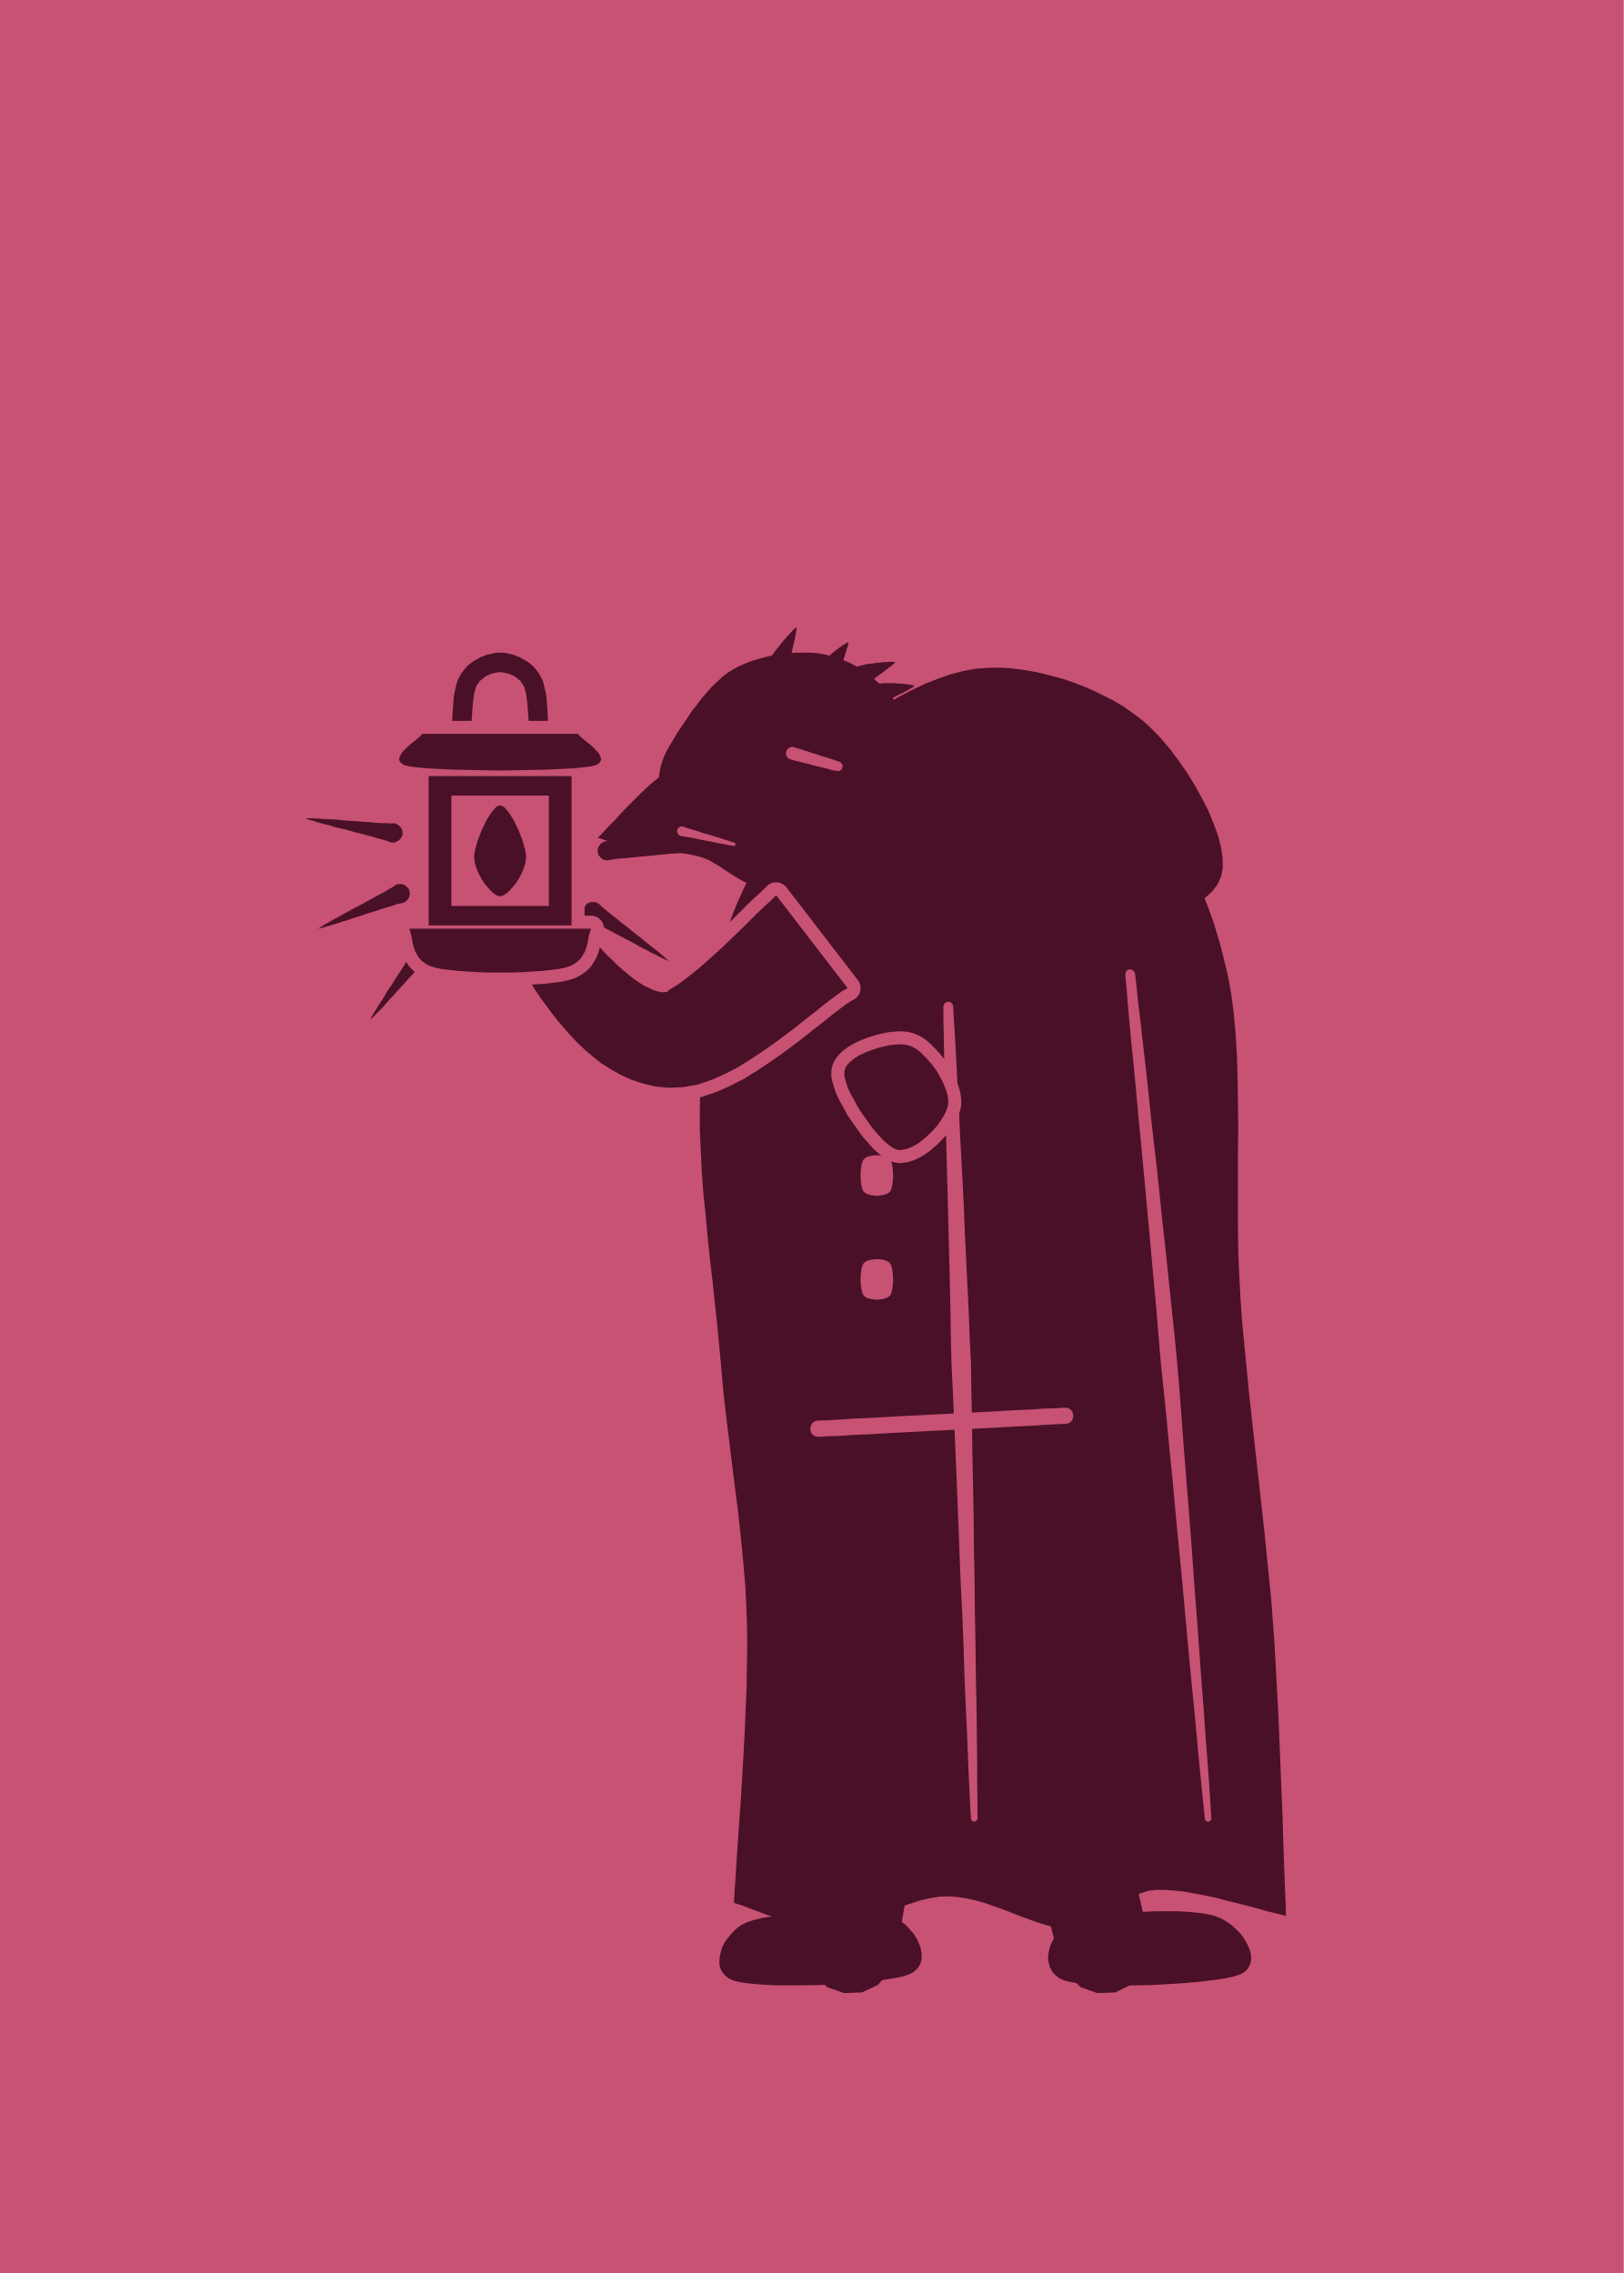
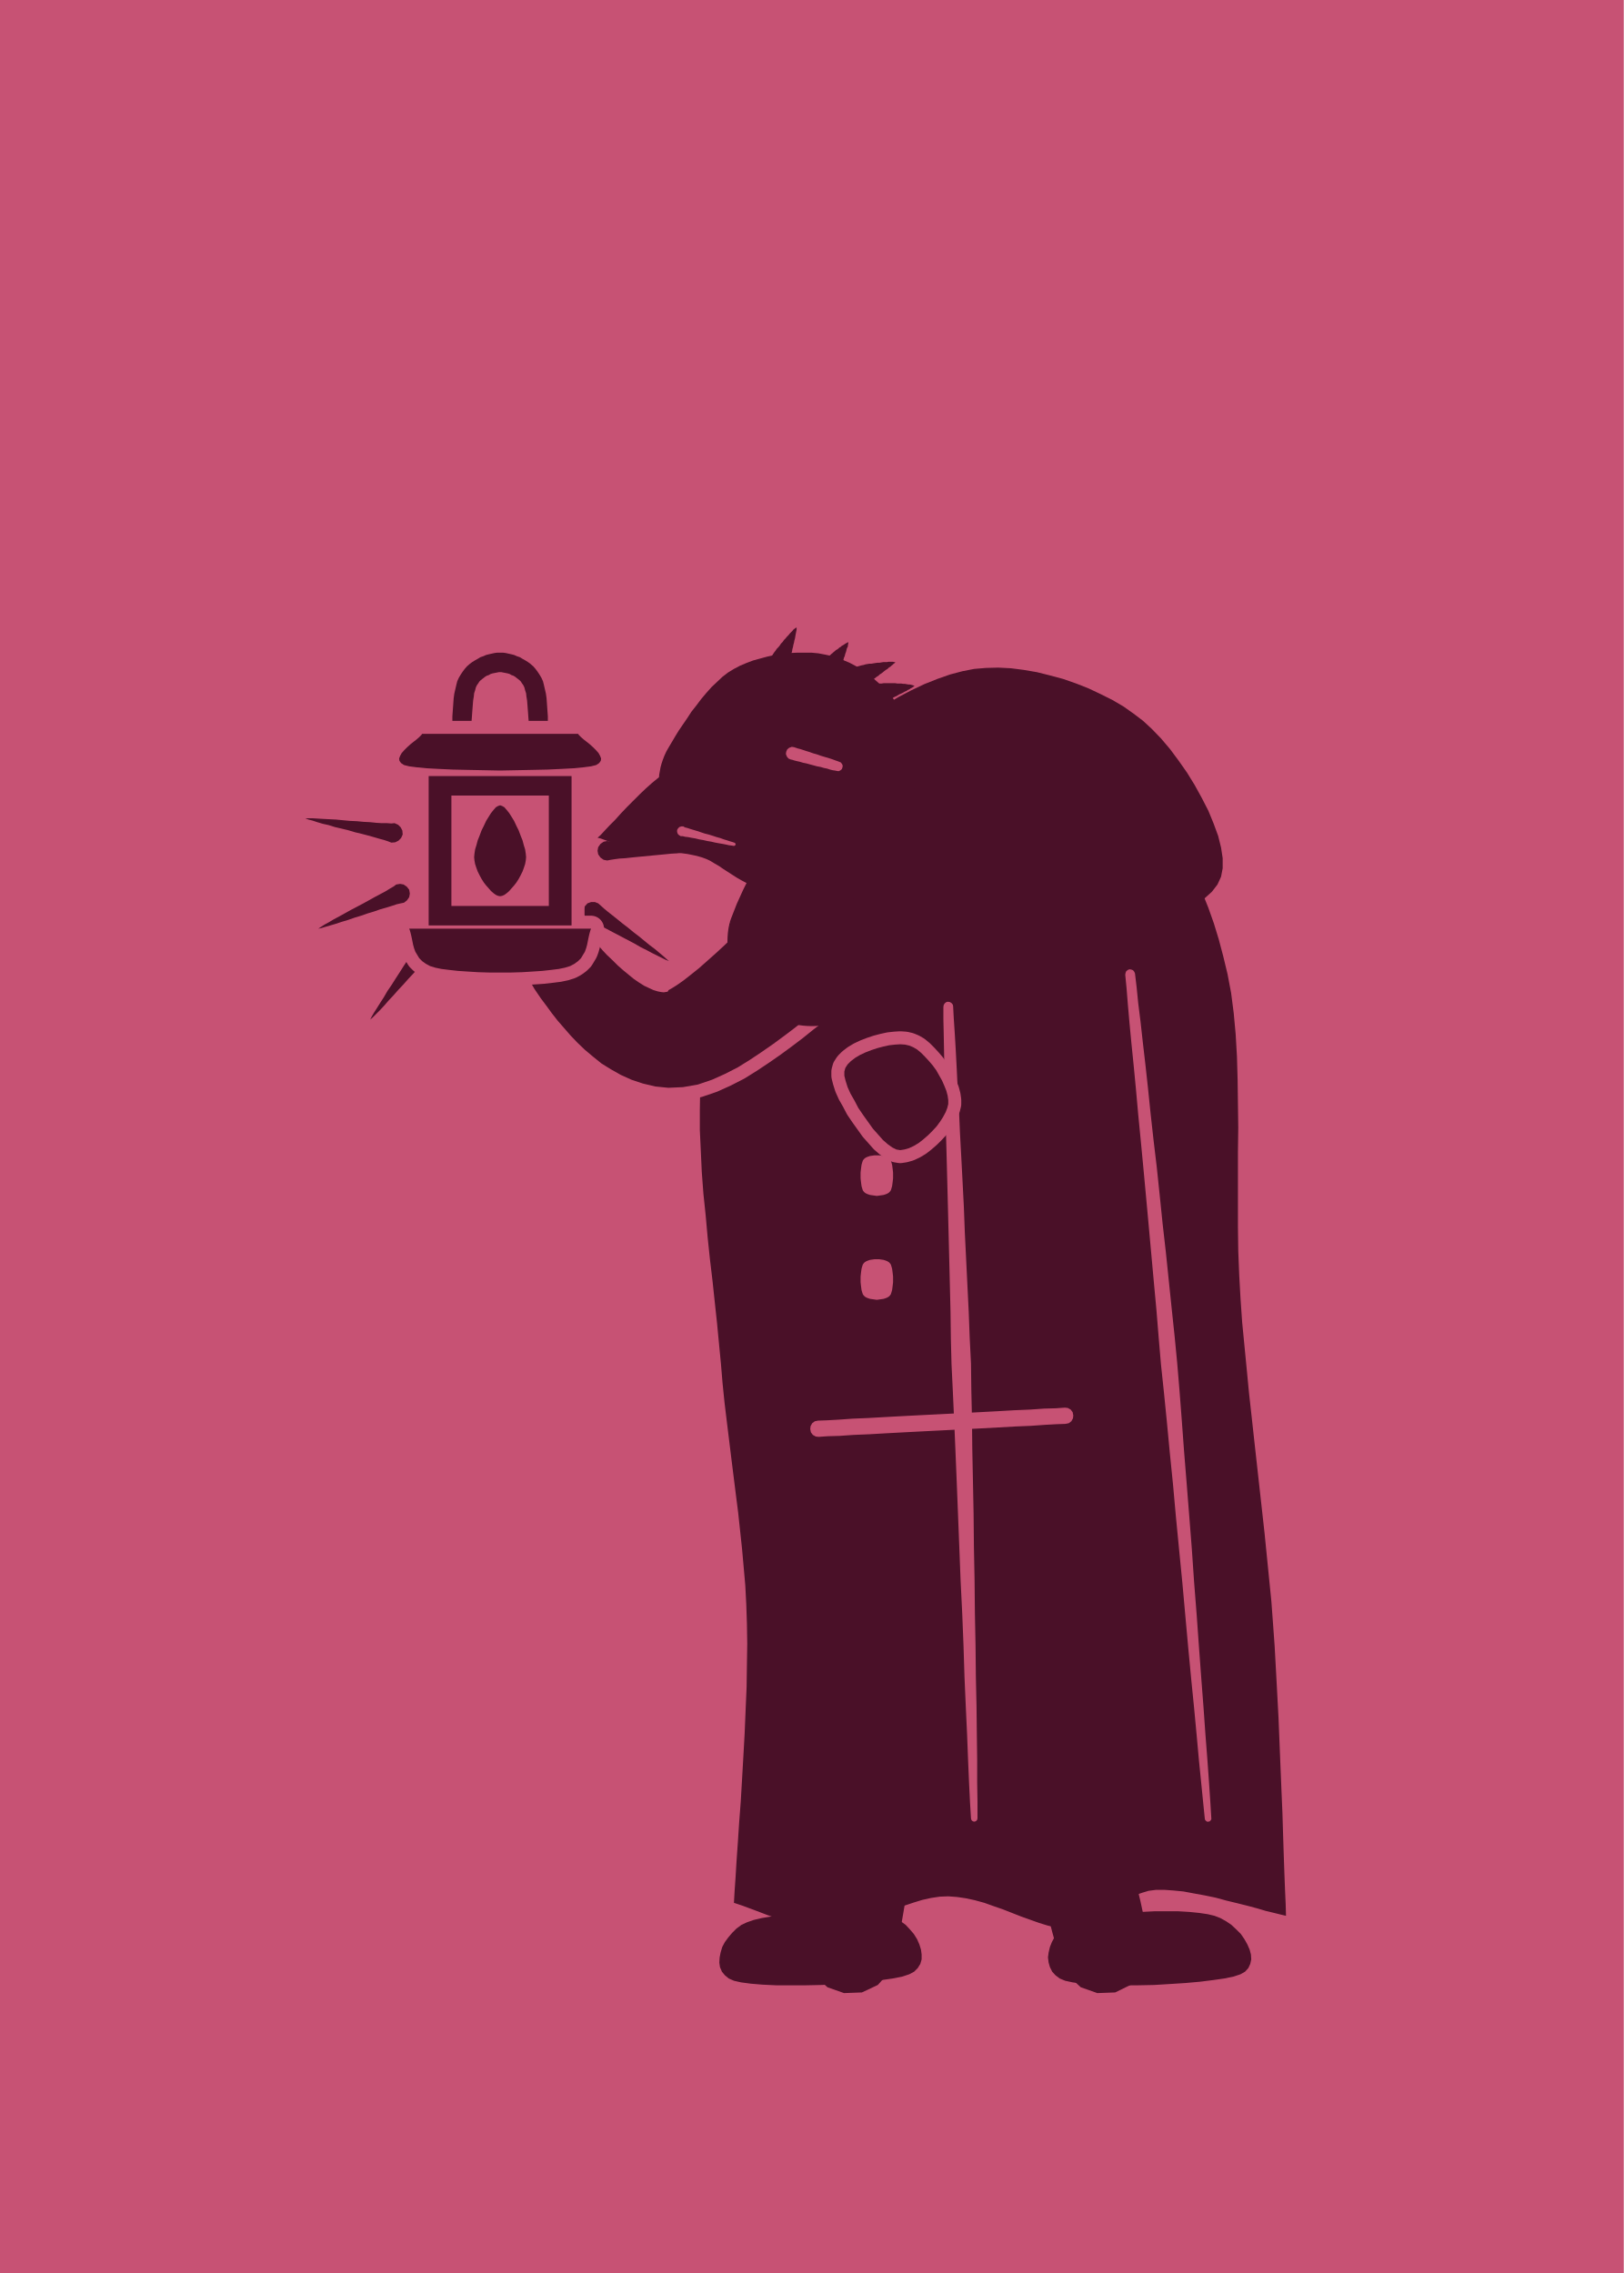
<svg xmlns="http://www.w3.org/2000/svg" viewBox="0 0 500 700">
  <rect width="500" height="700" fill="#c75274" />
  <g transform="translate(30 0)">
    <path d="M223.2 557.8L223 559.3L222.8 561.2L222.5 563.4L222.2 565.9L221.8 568.7L221.5 571.7L221.1 574.7L220.7 577.8L220.3 581L219.9 584L219.5 587L219.1 589.8L218.8 592.3L218.5 594.5L218.3 596.4L218.2 597.9L218.4 603.4L220.7 608.3L224.8 612L229.9 613.8L235.4 613.6L240.3 611.3L244 607.2L245.8 602.1L246.1 600.6L246.5 598.7L246.9 596.5L247.3 594L247.8 591.2L248.3 588.3L248.8 585.3L249.3 582.2L249.9 579L250.4 576L250.9 573.1L251.4 570.3L251.8 567.8L252.2 565.6L252.6 563.7L252.8 562.2L252.6 556.4L250.1 551.1L245.7 547.1L240.2 545.2L234.4 545.4L229.1 547.9L225.1 552.3Z" fill="#4a1028" />
    <path d="M285.4 563.6L285.9 565.1L286.4 567L287 569.2L287.7 571.7L288.5 574.5L289.3 577.4L290.1 580.4L290.9 583.5L291.8 586.6L292.6 589.7L293.4 592.6L294.1 595.3L294.8 597.8L295.5 600.1L296 601.9L296.4 603.4L298.8 608.3L302.8 612L307.9 613.8L313.4 613.6L318.3 611.2L322 607.2L323.8 602.1L323.6 596.6L323.3 595.1L322.9 593.2L322.4 591L321.8 588.4L321.2 585.6L320.5 582.7L319.8 579.6L319.1 576.5L318.3 573.4L317.6 570.3L317 567.3L316.3 564.5L315.8 562L315.3 559.8L314.9 557.9L314.6 556.4L312.1 551.1L307.7 547.1L302.2 545.2L296.4 545.4L291.1 547.9L287.1 552.3L285.2 557.8Z" fill="#4a1028" />
    <path d="M200 592L202 591.3L204.5 590.7L207.5 590.2L210.8 589.7L214.3 589.3L218.1 589L221.9 588.8L225.7 588.6L229.5 588.6L233 588.6L236.4 588.8L239.4 589.1L241.9 589.5L244 590L245.7 590.7L247.4 591.7L248.9 592.8L250.2 594.2L251.4 595.6L252.4 597.2L253.1 598.8L253.6 600.4L253.8 601.9L253.8 603.4L253.4 604.8L252.6 606.1L251.5 607.2L250 608L247.9 608.7L244.9 609.3L241.4 609.8L237.3 610.3L232.8 610.7L228 611L223.1 611.3L218.2 611.4L213.5 611.4L209 611.4L204.8 611.2L201.2 610.9L198.2 610.5L196 610L194.4 609.3L193.2 608.3L192.3 607.2L191.7 605.8L191.5 604.4L191.6 602.8L191.9 601.3L192.4 599.6L193.2 598.1L194.3 596.6L195.5 595.2L196.8 593.9L198.3 592.8Z" fill="#4a1028" />
    <path d="M300 592L301.9 591.3L304.4 590.7L307.3 590.2L310.6 589.7L314.1 589.3L317.8 589L321.6 588.8L325.5 588.6L329.2 588.6L332.8 588.6L336.2 588.8L339.2 589.1L341.9 589.5L344 590L345.8 590.7L347.6 591.7L349.2 592.8L350.7 594.2L352.1 595.6L353.2 597.2L354.1 598.8L354.8 600.4L355.2 601.9L355.3 603.4L355 604.8L354.4 606.1L353.4 607.2L352 608L349.9 608.7L347 609.3L343.5 609.8L339.5 610.3L335 610.7L330.3 611L325.4 611.3L320.5 611.4L315.7 611.4L311.2 611.4L307 611.2L303.3 610.9L300.3 610.5L298 610L296.3 609.3L295 608.3L294 607.2L293.3 605.8L292.9 604.4L292.7 602.8L292.9 601.3L293.3 599.6L293.9 598.1L294.7 596.6L295.8 595.2L297 593.9L298.4 592.8Z" fill="#4a1028" />
    <path d="M366 590L364.3 589.6L362.3 589.1L359.8 588.5L357.1 587.7L354.1 586.9L350.9 586.1L347.6 585.3L344.3 584.4L340.9 583.7L337.6 583.1L334.4 582.5L331.3 582.2L328.5 582L326 582L323.7 582.3L321.7 582.9L319.7 583.6L317.9 584.6L316.2 585.7L314.5 586.9L312.9 588.1L311.2 589.3L309.6 590.5L307.9 591.6L306.1 592.5L304.2 593.3L302.2 593.8L300 594L297.7 593.9L295.2 593.6L292.6 593L290 592.2L287.2 591.2L284.4 590.2L281.6 589.1L278.8 588L275.9 587L273.1 586L270.2 585.2L267.4 584.6L264.7 584.2L262 584L259.4 584.1L256.7 584.5L254 585.1L251.4 585.9L248.7 586.8L246.1 587.8L243.5 588.9L240.9 589.9L238.3 590.9L235.8 591.9L233.3 592.7L230.8 593.3L228.4 593.8L226 594L223.6 594L221.1 593.7L218.6 593.3L216.1 592.8L213.6 592.1L211.1 591.4L208.8 590.6L206.4 589.8L204.3 589L202.2 588.2L200.3 587.5L198.7 586.9L197.2 586.4L196 586L196.2 582.5L196.5 578.2L196.8 573.2L197.2 567.5L197.6 561.4L198.1 554.8L198.5 548L198.9 541L199.3 533.8L199.6 526.6L199.9 519.6L200 512.7L200.1 506.2L200 500L199.8 494.1L199.5 488.3L199 482.6L198.5 477L197.9 471.4L197.3 465.8L196.6 460.3L195.9 454.7L195.2 449.1L194.5 443.4L193.8 437.7L193.1 431.9L192.5 426L192 420L191.4 413.8L190.8 407.5L190.1 401L189.4 394.4L188.6 387.7L187.9 381L187.3 374.3L186.6 367.6L186.1 360.9L185.8 354.4L185.5 348L185.5 341.8L185.6 335.8L186 330L186.5 324.4L187.2 318.8L187.9 313.4L188.8 308L189.7 302.7L190.9 297.5L192.1 292.5L193.5 287.6L195.1 282.9L196.9 278.3L198.9 273.9L201 269.7L203.4 265.8L206 262L208.9 258.4L212.1 254.9L215.6 251.6L219.4 248.3L223.3 245.3L227.5 242.4L231.8 239.8L236.1 237.3L240.5 235.1L245 233.1L249.4 231.4L253.7 229.9L257.9 228.8L262 228L266.1 227.5L270.2 227.3L274.5 227.4L278.8 227.8L283.1 228.4L287.4 229.3L291.6 230.4L295.8 231.7L299.9 233.3L303.9 235.1L307.7 237L311.4 239.2L314.8 241.5L318 244L321 246.7L323.9 249.5L326.6 252.6L329.2 255.8L331.7 259.2L334 262.9L336.3 266.8L338.3 270.8L340.3 275.1L342.1 279.6L343.8 284.4L345.3 289.3L346.7 294.6L348 300L349.1 305.8L349.9 312L350.5 318.5L350.9 325.4L351.1 332.5L351.2 339.8L351.3 347.3L351.2 354.8L351.2 362.5L351.2 370.1L351.2 377.8L351.3 385.3L351.6 392.8L352 400L352.5 407.2L353.2 414.4L353.9 421.6L354.6 428.9L355.4 436.1L356.2 443.4L357 450.6L357.8 457.8L358.6 465L359.4 472.2L360.1 479.2L360.8 486.2L361.5 493.2L362 500L362.5 506.9L362.9 514.2L363.3 521.6L363.7 529.1L364 536.6L364.3 544L364.6 551.3L364.9 558.3L365.1 564.9L365.3 571.1L365.5 576.8L365.7 582L365.9 586.4L366 590Z" fill="#4a1028" />
    <path d="M224 236L225.4 233.2L227.3 230.4L229.6 227.6L232.4 224.8L235.6 222.1L239.1 219.5L242.8 217L246.6 214.7L250.6 212.6L254.6 210.7L258.6 209.1L262.6 207.7L266.4 206.7L270 206L273.6 205.7L277.4 205.6L281.3 205.8L285.2 206.3L289.3 207L293.3 208L297.4 209.1L301.4 210.5L305.2 212L309 213.8L312.6 215.6L316 217.6L319.1 219.8L322 222L324.7 224.5L327.5 227.4L330.3 230.7L332.9 234.2L335.5 237.9L337.9 241.8L340.1 245.8L342.1 249.7L343.7 253.6L345.1 257.4L346 261L346.5 264.3L346.5 267.4L346 270L344.9 272.4L343.2 274.6L341 276.6L338.4 278.5L335.3 280.3L331.9 281.9L328.3 283.4L324.4 284.7L320.3 285.9L316.2 287L312 287.9L307.9 288.8L303.9 289.4L300 290L296 290.5L291.8 290.9L287.3 291.2L282.6 291.4L277.8 291.5L273 291.5L268.1 291.3L263.4 290.9L258.8 290.3L254.3 289.5L250.2 288.5L246.4 287.3L243 285.8L240 284L237.4 281.8L234.9 279.2L232.5 276.2L230.4 272.8L228.5 269.2L226.8 265.4L225.4 261.5L224.2 257.5L223.3 253.5L222.8 249.6L222.5 245.9L222.6 242.3L223.1 239Z" fill="#4a1028" />
    <path d="M211.7 212.9L211.7 212.5L211.7 212L211.8 211.5L211.9 210.9L212 210.3L212.1 209.6L212.2 208.9L212.4 208.1L212.5 207.4L212.7 206.6L212.8 205.9L213 205.2L213.1 204.4L213.3 203.7L213.4 203.1L213.5 202.5L213.6 201.9L213.7 201.2L213.9 200.6L214 199.9L214.2 199.2L214.3 198.6L214.5 197.9L214.6 197.3L214.8 196.6L214.9 196L215 195.4L215.1 194.9L215.2 194.4L215.3 193.9L215.3 193.5L215.3 193.2L215.3 193.2L215 193.4L214.7 193.6L214.3 193.9L214 194.3L213.6 194.7L213.2 195.1L212.8 195.6L212.3 196.1L211.9 196.6L211.4 197.1L211 197.7L210.5 198.2L210.1 198.8L209.7 199.3L209.2 199.8L208.8 200.4L208.4 200.9L208 201.5L207.6 202.2L207.2 202.8L206.8 203.5L206.4 204.2L206 204.9L205.6 205.5L205.2 206.2L204.8 206.8L204.4 207.4L204.1 208L203.8 208.4L203.5 208.9L203.2 209.2L202.9 209.5L202.6 211.3L203 213.1L204.1 214.6L205.6 215.6L207.4 215.9L209.2 215.5L210.7 214.5Z" fill="#4a1028" />
    <path d="M227.6 210.3L227.6 210L227.7 209.7L227.8 209.3L227.9 209L228 208.6L228.1 208.1L228.3 207.7L228.4 207.3L228.6 206.8L228.7 206.3L228.9 205.9L229 205.4L229.2 205L229.3 204.5L229.5 204.1L229.6 203.7L229.7 203.3L229.8 202.9L229.9 202.5L230.1 202.1L230.2 201.7L230.3 201.3L230.5 200.8L230.6 200.4L230.7 200L230.8 199.6L231 199.3L231.1 198.9L231.1 198.6L231.2 198.3L231.2 198L231.2 197.8L231.2 197.8L231 197.8L230.8 198L230.5 198.1L230.2 198.3L229.9 198.5L229.6 198.7L229.2 198.9L228.9 199.2L228.5 199.4L228.2 199.7L227.8 200L227.4 200.2L227.1 200.5L226.7 200.8L226.4 201.1L226 201.4L225.7 201.7L225.3 202L225 202.3L224.7 202.7L224.3 203L223.9 203.4L223.6 203.8L223.2 204.1L222.9 204.5L222.6 204.8L222.3 205.1L222 205.4L221.7 205.7L221.4 205.9L221.2 206.1L221 206.2L220.4 207.6L220.5 209.1L221.1 210.5L222.3 211.6L223.7 212.1L225.2 212L226.6 211.4Z" fill="#4a1028" />
    <path d="M231.8 215L232.1 214.7L232.4 214.4L232.8 214.1L233.2 213.7L233.6 213.4L234.1 213L234.6 212.6L235.1 212.2L235.6 211.8L236.1 211.4L236.7 211L237.2 210.6L237.7 210.2L238.2 209.8L238.7 209.5L239.1 209.1L239.5 208.8L240 208.4L240.5 208.1L240.9 207.7L241.4 207.4L241.9 207L242.4 206.6L242.8 206.3L243.3 206L243.7 205.6L244.2 205.3L244.5 205L244.9 204.7L245.2 204.4L245.5 204.2L245.7 203.9L245.7 203.9L245.3 203.9L245 203.8L244.6 203.8L244.1 203.8L243.6 203.8L243.1 203.9L242.5 203.9L242 203.9L241.4 204L240.8 204.1L240.2 204.1L239.5 204.2L238.9 204.3L238.3 204.4L237.7 204.4L237.1 204.5L236.5 204.6L235.9 204.8L235.3 204.9L234.6 205.1L233.9 205.3L233.3 205.5L232.6 205.6L231.9 205.8L231.3 206L230.7 206.2L230.1 206.3L229.5 206.5L229 206.6L228.5 206.6L228.2 206.7L227.8 206.7L226.4 207.8L225.5 209.4L225.3 211.1L225.7 212.9L226.8 214.3L228.3 215.2L230.1 215.4Z" fill="#4a1028" />
    <path d="M236.7 219.6L236.9 219.4L237.3 219.2L237.7 218.9L238.1 218.7L238.6 218.4L239.1 218.1L239.6 217.8L240.2 217.5L240.8 217.2L241.3 216.9L241.9 216.6L242.5 216.3L243 216L243.6 215.7L244.1 215.4L244.6 215.2L245 214.9L245.5 214.6L246 214.4L246.5 214.1L247 213.8L247.5 213.6L248.1 213.3L248.6 213L249.1 212.8L249.5 212.5L250 212.3L250.4 212L250.8 211.8L251.1 211.6L251.4 211.4L251.6 211.2L251.6 211.2L251.3 211.1L251 211L250.6 210.9L250.2 210.8L249.7 210.8L249.2 210.7L248.6 210.6L248.1 210.6L247.5 210.5L246.9 210.5L246.3 210.5L245.7 210.4L245.1 210.4L244.5 210.4L243.9 210.4L243.3 210.4L242.7 210.4L242.1 210.4L241.5 210.5L240.8 210.5L240.2 210.6L239.5 210.6L238.8 210.7L238.2 210.8L237.5 210.8L236.9 210.9L236.3 211L235.7 211L235.2 211L234.8 211L234.4 211L234.1 211L232.5 211.8L231.4 213.2L230.9 214.8L231 216.6L231.9 218.2L233.2 219.3L234.9 219.8Z" fill="#4a1028" />
    <path d="M168 262L168.2 261.3L168.4 260.6L168.6 259.6L168.9 258.6L169.1 257.5L169.4 256.3L169.8 255L170.1 253.7L170.4 252.4L170.7 251L171.1 249.7L171.4 248.4L171.7 247.2L172 246L172.2 244.9L172.4 243.8L172.6 242.7L172.7 241.7L172.8 240.6L172.9 239.6L173 238.5L173.2 237.4L173.4 236.3L173.7 235.2L174.1 234L174.6 232.7L175.2 231.4L176 230L176.9 228.5L177.9 226.8L179 225L180.3 223.1L181.6 221.2L182.9 219.2L184.4 217.3L185.9 215.3L187.5 213.4L189.1 211.6L190.8 210L192.5 208.4L194.2 207.1L196 206L197.9 205L199.8 204.2L201.9 203.4L204.1 202.8L206.3 202.2L208.6 201.7L210.9 201.4L213.2 201.1L215.5 201L217.7 201L219.9 201L222 201.2L224.1 201.6L226 202L227.9 202.6L229.7 203.3L231.6 204.1L233.5 205.1L235.3 206.2L237 207.4L238.8 208.8L240.4 210.2L241.9 211.6L243.4 213.2L244.8 214.8L246 216.5L247.1 218.2L248 220L248.8 221.9L249.5 224L250.1 226.2L250.6 228.5L251 231L251.3 233.5L251.5 236L251.6 238.5L251.6 241L251.5 243.5L251.3 245.8L250.9 248L250.5 250.1L250 252L249.3 253.8L248.5 255.4L247.6 257L246.5 258.6L245.4 260L244.1 261.4L242.8 262.8L241.3 264L239.8 265.2L238.3 266.3L236.7 267.3L235.2 268.3L233.6 269.2L232 270L230.4 270.8L228.7 271.4L226.8 272L225 272.6L223.1 273L221.1 273.4L219.1 273.8L217.1 274L215.2 274.2L213.2 274.3L211.3 274.3L209.5 274.3L207.7 274.2L206 274L204.4 273.7L202.8 273.2L201.3 272.6L199.8 271.9L198.3 271.1L196.9 270.3L195.5 269.4L194.1 268.5L192.7 267.6L191.4 266.7L190 265.9L188.7 265.1L187.4 264.5L186 264L184.6 263.6L183.2 263.3L181.7 263L180.2 262.8L178.7 262.6L177.2 262.5L175.8 262.4L174.3 262.3L173 262.2L171.8 262.2L170.6 262.2L169.6 262.1L168.7 262.1L168 262Z" fill="#4a1028" />
    <path d="M154 258L154.9 258.2L156 258.6L157.3 259.1L158.8 259.7L160.4 260.3L162.1 260.9L163.9 261.5L165.6 262L167.4 262.5L169 262.8L170.5 262.9L171.9 262.9L173.1 262.6L174 262L174.8 261L175.4 259.7L176.1 257.9L176.6 255.9L177 253.7L177.4 251.4L177.6 249L177.8 246.7L177.8 244.5L177.7 242.5L177.5 240.7L177.1 239.4L176.6 238.4L176 238L175.1 238.1L173.9 238.7L172.5 239.7L170.8 241.1L169 242.7L167.1 244.5L165.1 246.5L163.1 248.5L161.2 250.5L159.4 252.5L157.7 254.2L156.2 255.8L155 257.1L154 258Z" fill="#4a1028" />
    <path d="M213.5 233.9L214 234L214.6 234.2L215.4 234.4L216.3 234.6L217.3 234.9L218.3 235.1L219.4 235.4L220.5 235.7L221.6 236L222.7 236.2L223.7 236.5L224.7 236.7L225.6 237L226.4 237.2L227.1 237.3L227.6 237.4L228.2 237.5L228.7 237.3L229.2 236.9L229.4 236.4L229.5 235.8L229.3 235.3L228.9 234.8L228.4 234.6L227.9 234.4L227.3 234.2L226.5 233.9L225.6 233.6L224.6 233.3L223.6 233L222.6 232.7L221.5 232.3L220.4 232L219.3 231.6L218.3 231.3L217.4 231L216.5 230.7L215.7 230.5L215.1 230.3L214.5 230.1L213.8 230L213 230.3L212.4 230.8L212.1 231.5L212 232.2L212.3 233L212.8 233.6Z" fill="#c75274" />
    <path d="M179.6 257.5L180.2 257.5L181 257.7L181.9 257.8L182.9 258L184.1 258.2L185.3 258.5L186.5 258.7L187.8 259L189 259.2L190.3 259.5L191.4 259.7L192.6 259.9L193.6 260.1L194.5 260.3L195.3 260.4L195.9 260.5L196.1 260.5L196.3 260.4L196.4 260.3L196.5 260.1L196.5 259.9L196.4 259.7L196.3 259.6L196.1 259.5L195.5 259.3L194.8 259.1L193.9 258.8L192.9 258.5L191.8 258.1L190.7 257.8L189.5 257.4L188.2 257L187 256.7L185.8 256.3L184.6 255.9L183.6 255.6L182.6 255.3L181.7 255L180.9 254.8L180.4 254.5L179.8 254.5L179.2 254.7L178.8 255.1L178.5 255.6L178.5 256.2L178.7 256.8L179.1 257.2Z" fill="#c75274" />
    <path d="M260.5 310.1L260.5 313.9L260.6 318.3L260.7 323.5L260.8 329.1L261 335.3L261.1 342L261.3 349L261.5 356.3L261.7 364L261.9 371.8L262.1 379.8L262.3 387.9L262.5 396L262.7 404.2L262.8 412.2L263 420.1L263.4 428.3L263.8 437.1L264.2 446.5L264.6 456.2L265 466.3L265.4 476.5L265.8 486.8L266.3 496.9L266.7 506.9L267 516.5L267.4 525.6L267.8 534.2L268.1 542L268.4 549L268.7 555.1L269 560L269.1 560.4L269.3 560.7L269.6 560.9L270 561L270.4 560.9L270.7 560.7L270.9 560.4L271 560L271 555L270.9 549L270.9 541.9L270.8 534.1L270.7 525.5L270.5 516.4L270.4 506.8L270.2 496.8L270.1 486.7L269.9 476.4L269.8 466.2L269.6 456.1L269.4 446.3L269.3 436.9L269.1 428.1L269 419.9L268.6 412L268.3 404L267.9 395.9L267.5 387.7L267.1 379.6L266.8 371.6L266.4 363.8L266 356.2L265.6 348.8L265.3 341.8L264.9 335.2L264.6 329L264.3 323.3L264 318.2L263.7 313.7L263.5 309.9L263.4 309.4L263 308.9L262.5 308.6L261.9 308.5L261.4 308.6L260.9 309L260.6 309.5Z" fill="#c75274" />
    <path d="M316.5 300.2L316.9 304.3L317.3 309.3L317.8 315L318.4 321.3L319.1 328.2L319.8 335.5L320.5 343.3L321.3 351.5L322.1 359.9L322.9 368.5L323.7 377.2L324.5 386L325.3 394.8L326.1 403.4L326.8 412L327.5 420.2L328.4 428.7L329.3 437.7L330.2 447.2L331.2 457.1L332.1 467.1L333.1 477.4L334.1 487.6L335 497.6L335.9 507.5L336.8 517L337.7 526L338.5 534.5L339.2 542.2L339.9 549.2L340.5 555.2L341 560.1L341.1 560.5L341.4 560.8L341.7 561L342.1 561L342.5 560.9L342.8 560.6L343 560.3L343 559.9L342.7 555L342.3 549L341.8 542L341.2 534.3L340.6 525.8L339.9 516.7L339.2 507.2L338.5 497.4L337.7 487.2L337 477L336.2 466.8L335.4 456.7L334.6 446.8L333.9 437.3L333.2 428.2L332.5 419.8L331.7 411.5L330.8 403L329.9 394.3L329 385.6L328 376.8L327.1 368L326.2 359.4L325.2 351L324.3 342.9L323.5 335.1L322.7 327.8L321.9 320.9L321.2 314.6L320.5 309L320 304L319.5 299.8L319.3 299.3L318.9 298.8L318.4 298.6L317.8 298.5L317.3 298.7L316.8 299.1L316.6 299.6Z" fill="#c75274" />
    <path d="M222.1 442.5L224.9 442.3L228.5 442.2L232.8 441.9L237.6 441.7L242.8 441.4L248.4 441.1L254.2 440.8L260.1 440.5L266.1 440.2L271.9 439.9L277.4 439.6L282.7 439.3L287.5 439.1L291.7 438.8L295.3 438.6L298.1 438.5L299.1 438.3L299.9 437.7L300.4 436.8L300.5 435.9L300.3 434.9L299.7 434.1L298.8 433.6L297.9 433.5L295.1 433.7L291.5 433.8L287.2 434.1L282.4 434.3L277.2 434.6L271.6 434.9L265.8 435.2L259.9 435.5L253.9 435.8L248.1 436.1L242.6 436.4L237.3 436.7L232.5 436.9L228.3 437.2L224.7 437.4L221.9 437.5L220.9 437.7L220.1 438.3L219.6 439.2L219.5 440.1L219.7 441.1L220.3 441.9L221.2 442.4Z" fill="#c75274" />
    <path d="M236 325L236.3 324.7L236.8 324.4L237.3 324.2L237.9 324L238.6 323.9L239.3 323.8L240 323.8L240.7 323.8L241.4 323.9L242.1 324L242.7 324.2L243.2 324.4L243.7 324.7L244 325L244.3 325.4L244.5 326L244.7 326.7L244.8 327.4L244.9 328.2L245 329.1L245 330L245 330.9L244.9 331.8L244.8 332.6L244.7 333.3L244.5 334L244.3 334.6L244 335L243.7 335.3L243.2 335.6L242.7 335.8L242.1 336L241.4 336.1L240.7 336.2L240 336.3L239.3 336.2L238.6 336.1L237.9 336L237.3 335.8L236.8 335.6L236.3 335.3L236 335L235.7 334.6L235.5 334L235.3 333.3L235.2 332.6L235.1 331.8L235 330.9L235 330L235 329.1L235.1 328.2L235.2 327.4L235.3 326.7L235.5 326L235.7 325.4Z" fill="#c75274" />
    <path d="M236 357L236.3 356.7L236.8 356.4L237.3 356.2L237.9 356L238.6 355.9L239.3 355.8L240 355.8L240.7 355.8L241.4 355.9L242.1 356L242.7 356.2L243.2 356.4L243.7 356.7L244 357L244.3 357.4L244.5 358L244.7 358.7L244.8 359.4L244.9 360.2L245 361.1L245 362L245 362.9L244.9 363.8L244.8 364.6L244.7 365.3L244.5 366L244.3 366.6L244 367L243.7 367.3L243.2 367.6L242.7 367.8L242.1 368L241.4 368.1L240.7 368.2L240 368.3L239.3 368.2L238.6 368.1L237.9 368L237.3 367.8L236.8 367.6L236.3 367.3L236 367L235.7 366.6L235.5 366L235.3 365.3L235.2 364.6L235.1 363.8L235 362.9L235 362L235 361.1L235.1 360.2L235.2 359.4L235.3 358.7L235.5 358L235.7 357.4Z" fill="#c75274" />
    <path d="M236 389L236.3 388.7L236.8 388.4L237.3 388.2L237.9 388L238.6 387.9L239.3 387.8L240 387.8L240.7 387.8L241.4 387.9L242.1 388L242.7 388.2L243.2 388.4L243.7 388.7L244 389L244.3 389.4L244.5 390L244.7 390.7L244.8 391.4L244.9 392.2L245 393.1L245 394L245 394.9L244.9 395.8L244.8 396.6L244.7 397.3L244.5 398L244.3 398.6L244 399L243.7 399.3L243.2 399.6L242.7 399.8L242.1 400L241.4 400.1L240.7 400.2L240 400.3L239.3 400.2L238.6 400.1L237.9 400L237.3 399.8L236.8 399.6L236.3 399.3L236 399L235.7 398.6L235.5 398L235.3 397.3L235.2 396.6L235.1 395.8L235 394.9L235 394L235 393.1L235.1 392.2L235.2 391.4L235.3 390.7L235.5 390L235.7 389.4Z" fill="#c75274" />
    <path d="M230 330L230.3 328.9L231 327.8L232 326.8L233.3 325.8L234.8 324.9L236.5 324.1L238.3 323.4L240.1 322.8L242 322.3L243.8 321.9L245.6 321.7L247.2 321.6L248.7 321.7L250 322L251.2 322.5L252.4 323.2L253.6 324.2L254.8 325.4L256 326.7L257.2 328.1L258.3 329.6L259.2 331.2L260.1 332.8L260.8 334.4L261.4 335.9L261.8 337.4L262 338.8L262 340L261.7 341.2L261.2 342.5L260.4 344L259.5 345.4L258.4 346.9L257.1 348.3L255.8 349.6L254.3 350.9L252.9 352L251.4 352.9L249.9 353.6L248.5 354L247.2 354.2L246 354L244.8 353.4L243.4 352.4L241.9 351.1L240.4 349.4L238.8 347.6L237.3 345.5L235.8 343.4L234.3 341.2L233.1 338.9L231.9 336.8L231 334.8L230.4 332.9L230 331.3Z" fill="#c75274" stroke="#c75274" stroke-width="8" stroke-linejoin="round" />
    <path d="M230 330L230.3 328.9L231 327.8L232 326.8L233.3 325.8L234.8 324.9L236.5 324.1L238.3 323.4L240.1 322.8L242 322.3L243.8 321.9L245.6 321.7L247.2 321.6L248.7 321.7L250 322L251.2 322.5L252.4 323.2L253.6 324.2L254.8 325.4L256 326.7L257.2 328.1L258.3 329.6L259.2 331.2L260.1 332.8L260.8 334.4L261.4 335.9L261.8 337.4L262 338.8L262 340L261.7 341.2L261.2 342.5L260.4 344L259.5 345.4L258.4 346.9L257.1 348.3L255.8 349.6L254.3 350.9L252.9 352L251.4 352.9L249.9 353.6L248.5 354L247.2 354.2L246 354L244.8 353.4L243.4 352.4L241.9 351.1L240.4 349.4L238.8 347.6L237.3 345.5L235.8 343.4L234.3 341.2L233.1 338.9L231.9 336.8L231 334.8L230.4 332.9L230 331.3Z" fill="#4a1028" />
-     <path d="M209 275.7L207.4 277.3L205.3 279.2L203.1 281.3L200.8 283.6L198.4 286L195.8 288.5L193.2 291L190.5 293.5L187.8 295.9L185.2 298.2L182.7 300.2L180.4 302L178.4 303.4L176.8 304.4L175.9 304.9L175.7 305.2L175.6 305.4L175 305.5L174.4 305.6L173.5 305.5L172.5 305.3L171.2 304.9L169.9 304.3L168.4 303.6L166.8 302.6L165.2 301.5L163.6 300.2L161.9 298.8L160.2 297.3L158.6 295.7L156.9 294.1L155.5 292.6L154.3 291.2L153.1 289.5L151.8 287.5L150.5 285.1L149.1 282.5L147.8 279.7L146.6 276.9L145.3 273.9L144.1 271L143 268.1L141.9 265.3L140.8 262.7L139.9 260.2L138.9 257.9L138.1 255.9L137.3 254.3L135.2 251L131.9 248.8L128.1 248L124.3 248.7L121 250.8L118.8 254.1L118 257.9L118.7 261.7L119.1 263.1L119.6 264.8L120.3 267L121 269.5L121.8 272.2L122.7 275.2L123.6 278.3L124.7 281.6L125.8 284.9L127 288.3L128.3 291.7L129.7 295L131.2 298.3L132.8 301.5L134.6 304.6L136.5 307.4L138.3 309.8L139.9 312L141.7 314.3L143.7 316.6L145.7 318.9L147.8 321.1L150.1 323.3L152.6 325.4L155.2 327.5L158.1 329.3L161.1 331L164.4 332.5L168 333.7L171.8 334.6L175.8 335L180.3 334.8L184.9 334L189.3 332.5L193.3 330.7L197.2 328.7L200.9 326.4L204.5 324L208.1 321.5L211.5 319L214.8 316.5L217.9 314L220.9 311.7L223.6 309.5L226.1 307.6L228.1 306.1L229.7 305L231 304.3Z" fill="#c75274" stroke="#c75274" stroke-width="8" stroke-linejoin="round" />
-     <path d="M116 252L116 250.9L116.4 249.6L117.1 248.2L118 246.8L119.1 245.3L120.4 243.8L121.9 242.4L123.4 241L125 239.7L126.5 238.6L128.1 237.6L129.5 236.8L130.8 236.3L132 236L133.1 236L134.3 236.2L135.6 236.6L136.8 237.2L138.1 238L139.4 238.9L140.6 239.9L141.8 241L142.9 242.1L143.8 243.3L144.6 244.5L145.3 245.7L145.7 246.9L146 248L146 249.2L145.9 250.5L145.6 252L145.2 253.6L144.6 255.3L143.9 257L143.1 258.6L142.2 260.2L141.3 261.7L140.3 263L139.2 264.2L138.2 265.1L137.1 265.7L136 266L134.8 266L133.4 265.7L131.7 265.2L130 264.4L128.1 263.4L126.2 262.3L124.4 261.1L122.6 259.8L120.9 258.5L119.4 257.1L118.1 255.7L117.1 254.4L116.3 253.1Z" fill="#c75274" stroke="#c75274" stroke-width="8" stroke-linejoin="round" />
-     <path d="M209 275.7L207.4 277.3L205.3 279.2L203.1 281.3L200.8 283.6L198.4 286L195.8 288.5L193.2 291L190.5 293.5L187.8 295.9L185.2 298.2L182.7 300.2L180.4 302L178.4 303.4L176.8 304.4L175.9 304.9L175.7 305.2L175.6 305.4L175 305.5L174.4 305.6L173.5 305.5L172.5 305.3L171.2 304.9L169.9 304.3L168.4 303.6L166.8 302.6L165.2 301.5L163.6 300.2L161.9 298.8L160.2 297.3L158.6 295.7L156.9 294.1L155.5 292.6L154.3 291.2L153.1 289.5L151.8 287.5L150.5 285.1L149.1 282.5L147.8 279.7L146.6 276.9L145.3 273.9L144.1 271L143 268.1L141.9 265.3L140.8 262.7L139.9 260.2L138.9 257.9L138.1 255.9L137.3 254.3L135.2 251L131.9 248.8L128.1 248L124.3 248.7L121 250.8L118.8 254.1L118 257.9L118.7 261.7L119.1 263.1L119.6 264.8L120.3 267L121 269.5L121.8 272.2L122.7 275.2L123.6 278.3L124.7 281.6L125.8 284.9L127 288.3L128.3 291.7L129.7 295L131.2 298.3L132.8 301.5L134.6 304.6L136.5 307.4L138.3 309.8L139.9 312L141.7 314.3L143.7 316.6L145.7 318.9L147.8 321.1L150.1 323.3L152.6 325.4L155.2 327.5L158.1 329.3L161.1 331L164.4 332.5L168 333.7L171.8 334.6L175.8 335L180.3 334.8L184.9 334L189.3 332.5L193.3 330.7L197.2 328.7L200.9 326.4L204.5 324L208.1 321.5L211.5 319L214.8 316.5L217.9 314L220.9 311.7L223.6 309.5L226.1 307.6L228.1 306.1L229.7 305L231 304.3Z" fill="#4a1028" />
+     <mask id="root6" maskUnits="userSpaceOnUse" x="-100" y="-100" width="700" height="900">
+       <rect x="-100" y="-100" width="700" height="900" fill="#fff" />
+       <circle cx="220" cy="290" r="26" fill="#000" />
+     </mask>
+     <g mask="url(#root6)">
+       <path d="M209 275.7L207.4 277.3L205.3 279.2L203.1 281.3L200.8 283.6L198.4 286L195.8 288.5L193.2 291L190.5 293.5L187.8 295.9L185.2 298.2L182.7 300.2L180.4 302L178.4 303.4L176.8 304.4L175.9 304.9L175.7 305.2L175.6 305.4L175 305.5L174.4 305.6L173.5 305.5L172.5 305.3L171.2 304.9L169.9 304.3L168.4 303.6L166.8 302.6L165.2 301.5L163.6 300.2L161.9 298.8L160.2 297.3L158.6 295.7L156.9 294.1L155.5 292.6L154.3 291.2L153.1 289.5L151.8 287.5L150.5 285.1L149.1 282.5L147.8 279.7L146.6 276.9L145.3 273.9L144.1 271L143 268.1L141.9 265.3L140.8 262.7L139.9 260.2L138.9 257.9L138.1 255.9L137.3 254.3L135.2 251L131.9 248.8L128.1 248L124.3 248.7L121 250.8L118.8 254.1L118 257.9L118.7 261.7L119.1 263.1L119.6 264.8L120.3 267L121 269.5L121.8 272.2L122.7 275.2L123.6 278.3L124.7 281.6L125.8 284.9L127 288.3L128.3 291.7L129.7 295L131.2 298.3L132.8 301.5L134.6 304.6L136.5 307.4L138.3 309.8L139.9 312L141.7 314.3L143.7 316.6L145.7 318.9L147.8 321.1L150.1 323.3L152.6 325.4L155.2 327.5L158.1 329.3L161.1 331L164.4 332.5L168 333.7L171.8 334.6L175.8 335L180.3 334.8L184.9 334L189.3 332.5L193.3 330.7L197.2 328.7L200.9 326.4L204.5 324L208.1 321.5L211.5 319L214.8 316.5L217.9 314L220.9 311.7L223.6 309.5L226.1 307.6L228.1 306.1L229.7 305L231 304.3L235.6 299L237.8 292.4L237.4 285.3L234.3 279L229 274.4L222.4 272.2L215.3 272.6Z" fill="#c75274" stroke="#c75274" stroke-width="8" stroke-linejoin="round" />
+       <path d="M116 252L116 250.9L116.4 249.6L117.1 248.2L118 246.8L119.1 245.3L120.4 243.8L121.9 242.4L123.4 241L125 239.7L126.5 238.6L128.1 237.6L129.5 236.8L130.8 236.3L132 236L133.1 236L134.3 236.2L135.6 236.6L136.8 237.2L138.1 238L139.4 238.9L140.6 239.9L141.8 241L142.9 242.1L143.8 243.3L144.6 244.5L145.3 245.7L145.7 246.9L146 248L146 249.2L145.9 250.5L145.6 252L145.2 253.6L144.6 255.3L143.9 257L143.1 258.6L142.2 260.2L141.3 261.7L140.3 263L139.2 264.2L138.2 265.1L137.1 265.7L136 266L134.8 266L133.4 265.7L131.7 265.2L130 264.4L128.1 263.4L126.2 262.3L124.4 261.1L122.6 259.8L120.9 258.5L119.4 257.1L118.1 255.7L117.1 254.4L116.3 253.1Z" fill="#c75274" stroke="#c75274" stroke-width="8" stroke-linejoin="round" />
+     </g>
+     <path d="M209 275.7L207.4 277.3L205.3 279.2L203.1 281.3L200.8 283.6L198.4 286L195.8 288.5L193.2 291L190.5 293.5L187.8 295.9L185.2 298.2L182.7 300.2L180.4 302L178.4 303.4L176.8 304.4L175.9 304.9L175.7 305.2L175.6 305.4L175 305.5L174.4 305.6L173.5 305.5L172.5 305.3L171.2 304.9L169.9 304.3L168.4 303.6L166.8 302.6L165.2 301.5L163.6 300.2L161.9 298.8L160.2 297.3L158.6 295.7L156.9 294.1L155.5 292.6L154.3 291.2L153.1 289.5L151.8 287.5L150.5 285.1L149.1 282.5L147.8 279.7L146.6 276.9L145.3 273.9L144.1 271L143 268.1L141.9 265.3L140.8 262.7L139.9 260.2L138.9 257.9L138.1 255.9L137.3 254.3L135.2 251L131.9 248.8L128.1 248L124.3 248.7L121 250.8L118.8 254.1L118 257.9L118.7 261.7L119.1 263.1L119.6 264.8L120.3 267L121 269.5L121.8 272.2L122.7 275.2L123.6 278.3L124.7 281.6L125.8 284.9L127 288.3L128.3 291.7L129.7 295L131.2 298.3L132.8 301.5L134.6 304.6L136.5 307.4L138.3 309.8L139.9 312L141.7 314.3L143.7 316.6L145.7 318.9L147.8 321.1L150.1 323.3L152.6 325.4L155.2 327.5L158.1 329.3L161.1 331L164.4 332.5L168 333.7L171.8 334.6L175.8 335L180.3 334.8L184.9 334L189.3 332.5L193.3 330.7L197.2 328.7L200.9 326.4L204.5 324L208.1 321.5L211.5 319L214.8 316.5L217.9 314L220.9 311.7L223.6 309.5L226.1 307.6L228.1 306.1L229.7 305L231 304.3L235.6 299L237.8 292.4L237.4 285.3L234.3 279L229 274.4L222.4 272.2L215.3 272.6Z" fill="#4a1028" />
    <path d="M116 252L116 250.9L116.4 249.6L117.1 248.2L118 246.8L119.1 245.3L120.4 243.8L121.9 242.4L123.4 241L125 239.7L126.5 238.6L128.1 237.6L129.5 236.8L130.8 236.3L132 236L133.1 236L134.3 236.2L135.6 236.6L136.8 237.2L138.1 238L139.4 238.9L140.6 239.9L141.8 241L142.9 242.1L143.8 243.3L144.6 244.5L145.3 245.7L145.7 246.9L146 248L146 249.2L145.9 250.5L145.6 252L145.2 253.6L144.6 255.3L143.9 257L143.1 258.6L142.2 260.2L141.3 261.7L140.3 263L139.2 264.2L138.2 265.1L137.1 265.7L136 266L134.8 266L133.4 265.7L131.7 265.2L130 264.4L128.1 263.4L126.2 262.3L124.4 261.1L122.6 259.8L120.9 258.5L119.4 257.1L118.1 255.7L117.1 254.4L116.3 253.1Z" fill="#4a1028" />
    <path d="M91.5 253.5L90.5 253.6L89.2 253.5L87.6 253.5L85.9 253.4L84 253.2L82 253.1L79.9 252.9L77.7 252.8L75.6 252.6L73.5 252.4L71.5 252.3L69.6 252.2L67.9 252.1L66.3 252L65 252L64 252L64 252L65 252.4L66.2 252.7L67.7 253.2L69.4 253.7L71.2 254.1L73.1 254.7L75.2 255.2L77.3 255.7L79.3 256.3L81.4 256.8L83.3 257.3L85.1 257.8L86.8 258.3L88.3 258.7L89.5 259.1L90.5 259.5L91.7 259.4L92.7 258.9L93.5 258.1L94 257L93.9 255.8L93.4 254.8L92.6 254Z" fill="#4a1028" />
    <path d="M92 272.4L91.2 273L90 273.7L88.7 274.5L87.2 275.3L85.5 276.2L83.7 277.2L81.9 278.2L80 279.2L78.1 280.2L76.3 281.2L74.5 282.2L72.8 283.1L71.3 284L70 284.7L68.9 285.4L68 286L68 286L69 285.8L70.3 285.4L71.7 285L73.4 284.5L75.2 283.9L77.2 283.3L79.2 282.6L81.2 282L83.2 281.3L85.2 280.7L87.2 280L89 279.5L90.6 279L92.1 278.5L93.4 278.2L94.4 278L95.3 277.3L96 276.3L96.2 275.2L96 274L95.3 273.1L94.3 272.4L93.2 272.2Z" fill="#4a1028" />
    <path d="M99.6 288.8L99.1 289.7L98.4 291L97.5 292.4L96.6 294L95.5 295.7L94.3 297.5L93.1 299.4L91.8 301.4L90.6 303.3L89.3 305.2L88.2 307.1L87.1 308.8L86.1 310.4L85.2 311.8L84.5 313L84 314L84 314L84.8 313.3L85.8 312.3L87 311.1L88.3 309.7L89.6 308.2L91.1 306.6L92.6 304.9L94.2 303.2L95.7 301.5L97.3 299.8L98.7 298.2L100.1 296.7L101.4 295.4L102.6 294.2L103.6 293.2L104.4 292.4L104.9 291.4L105 290.2L104.6 289.1L103.8 288.2L102.8 287.7L101.6 287.6L100.5 288Z" fill="#4a1028" />
    <path d="M157 265L158 264.8L159.3 264.6L160.8 264.4L162.5 264.3L164.3 264.1L166.3 263.9L168.4 263.7L170.5 263.5L172.6 263.3L174.7 263.1L176.7 262.9L178.5 262.8L180.2 262.6L181.7 262.4L183 262.2L184 262L184 262L183 261.8L181.7 261.6L180.2 261.4L178.5 261.3L176.7 261.1L174.7 260.9L172.6 260.7L170.5 260.5L168.4 260.3L166.3 260.1L164.3 259.9L162.5 259.8L160.8 259.6L159.3 259.4L158 259.2L157 259L155.9 259.2L154.9 259.9L154.2 260.9L154 262L154.2 263.1L154.9 264.1L155.9 264.8Z" fill="#4a1028" />
    <path d="M151 283.2L151.9 283.6L153.1 284.2L154.5 284.9L156.1 285.7L157.8 286.6L159.7 287.6L161.6 288.6L163.5 289.6L165.4 290.6L167.3 291.7L169.1 292.6L170.8 293.5L172.4 294.3L173.8 295L175 295.6L176 296L176 296L175.2 295.3L174.2 294.4L173 293.4L171.7 292.3L170.1 291.1L168.5 289.8L166.8 288.4L165.1 287.1L163.4 285.7L161.7 284.4L160.1 283.1L158.6 281.9L157.2 280.8L156 279.8L155 278.9L154.2 278.2L153.2 277.8L152 277.8L150.9 278.2L150.1 279.1L149.7 280.1L149.7 281.3L150.1 282.4Z" fill="#4a1028" />
    <path d="M115 228.3L115 227.6L115.1 226.7L115.1 225.7L115.2 224.6L115.2 223.4L115.2 222.2L115.3 220.9L115.4 219.5L115.5 218.2L115.6 216.9L115.7 215.7L115.9 214.5L116 213.5L116.3 212.6L116.5 211.8L116.7 211.3L117 210.8L117.3 210.4L117.6 209.9L118 209.5L118.5 209.1L118.9 208.8L119.4 208.4L119.9 208.1L120.5 207.9L121 207.6L121.6 207.4L122.1 207.3L122.6 207.2L123.1 207.1L123.6 207L124 207L124.4 207L124.9 207.1L125.4 207.2L125.9 207.3L126.4 207.4L127 207.6L127.5 207.9L128.1 208.1L128.6 208.4L129.1 208.8L129.5 209.1L130 209.5L130.4 209.9L130.7 210.4L131 210.8L131.3 211.3L131.5 211.8L131.7 212.6L132 213.5L132.1 214.5L132.3 215.7L132.4 216.9L132.5 218.2L132.6 219.5L132.7 220.9L132.8 222.2L132.8 223.4L132.8 224.6L132.9 225.7L132.9 226.7L133 227.6L133 228.3L133.3 229.4L134.1 230.3L135.1 230.9L136.3 231L137.4 230.7L138.3 229.9L138.9 228.9L139 227.7L138.9 227.1L138.9 226.4L138.9 225.5L138.8 224.4L138.8 223.2L138.7 221.9L138.7 220.6L138.6 219.2L138.5 217.8L138.4 216.4L138.3 215L138.1 213.6L137.8 212.3L137.5 211L137.2 209.8L136.7 208.7L136.1 207.7L135.5 206.8L134.9 206L134.2 205.2L133.4 204.5L132.6 203.9L131.8 203.4L130.9 202.9L130.1 202.4L129.2 202.1L128.3 201.7L127.5 201.5L126.6 201.3L125.7 201.1L124.9 201L124 201L123.1 201L122.3 201.1L121.4 201.3L120.5 201.5L119.7 201.7L118.8 202.1L117.9 202.4L117.1 202.9L116.2 203.4L115.4 203.9L114.6 204.5L113.8 205.2L113.1 206L112.5 206.8L111.9 207.7L111.3 208.7L110.8 209.8L110.5 211L110.2 212.3L109.9 213.6L109.7 215L109.6 216.4L109.5 217.8L109.4 219.2L109.3 220.6L109.3 221.9L109.2 223.2L109.2 224.4L109.1 225.5L109.1 226.4L109.1 227.1L109 227.7L109.1 228.9L109.7 229.9L110.6 230.7L111.7 231L112.9 230.9L113.9 230.3L114.7 229.4Z" fill="#4a1028" />
    <path d="M100 226L102.1 226L104.8 226L108 226L111.6 226L115.6 226L119.7 226L124 226L128.3 226L132.4 226L136.4 226L140 226L143.2 226L145.9 226L148 226L148.3 226.4L148.9 227L149.7 227.7L150.6 228.4L151.6 229.2L152.6 230.1L153.5 231L154.3 231.9L154.8 232.8L155.1 233.6L155 234.3L154.5 235L153.6 235.6L152 236L149.7 236.3L146.6 236.6L142.9 236.8L138.6 237L134 237.1L129 237.2L124 237.3L119 237.2L114 237.1L109.4 237L105.1 236.8L101.4 236.6L98.3 236.3L96 236L94.4 235.6L93.5 235L93 234.3L92.9 233.6L93.2 232.8L93.7 231.9L94.5 231L95.4 230.1L96.4 229.2L97.4 228.4L98.3 227.7L99.1 227L99.7 226.4L100 226Z" fill="#c75274" stroke="#c75274" stroke-width="8" stroke-linejoin="round" />
    <path d="M102 239h44v46h-44z" fill="#c75274" stroke="#c75274" stroke-width="8" stroke-linejoin="round" />
    <path d="M96 286L98.4 286L101.6 286L105.3 286L109.6 286L114.2 286L119 286L124 286L129 286L133.8 286L138.4 286L142.7 286L146.4 286L149.6 286L152 286L151.8 286.5L151.6 287.2L151.4 288L151.2 288.9L151 289.9L150.8 290.9L150.5 292L150.1 293.1L149.5 294.1L148.9 295.1L148 296L146.9 296.8L145.6 297.5L144 298L142.1 298.4L139.7 298.7L137 299L134 299.2L130.8 299.4L127.4 299.5L124 299.5L120.6 299.5L117.2 299.4L114 299.2L111 299L108.3 298.7L105.9 298.4L104 298L102.4 297.5L101.1 296.8L100 296L99.1 295.1L98.5 294.1L97.9 293.1L97.5 292L97.2 290.9L97 289.9L96.8 288.9L96.6 288L96.4 287.2L96.2 286.5L96 286Z" fill="#c75274" stroke="#c75274" stroke-width="8" stroke-linejoin="round" />
    <path d="M100 226L102.1 226L104.8 226L108 226L111.6 226L115.6 226L119.7 226L124 226L128.3 226L132.4 226L136.4 226L140 226L143.2 226L145.9 226L148 226L148.3 226.4L148.9 227L149.7 227.7L150.6 228.4L151.6 229.2L152.6 230.1L153.5 231L154.3 231.9L154.8 232.8L155.1 233.6L155 234.3L154.5 235L153.6 235.6L152 236L149.7 236.3L146.6 236.6L142.9 236.8L138.6 237L134 237.1L129 237.2L124 237.3L119 237.2L114 237.1L109.4 237L105.1 236.8L101.4 236.6L98.3 236.3L96 236L94.4 235.6L93.5 235L93 234.3L92.9 233.6L93.2 232.8L93.7 231.9L94.5 231L95.4 230.1L96.4 229.2L97.4 228.4L98.3 227.7L99.1 227L99.7 226.4L100 226Z" fill="#4a1028" />
    <path d="M102 239h44v46h-44z" fill="#4a1028" />
    <path d="M96 286L98.4 286L101.6 286L105.3 286L109.6 286L114.2 286L119 286L124 286L129 286L133.8 286L138.4 286L142.7 286L146.4 286L149.6 286L152 286L151.8 286.5L151.6 287.2L151.4 288L151.2 288.9L151 289.9L150.8 290.9L150.5 292L150.1 293.1L149.5 294.1L148.9 295.1L148 296L146.9 296.8L145.6 297.5L144 298L142.1 298.4L139.7 298.7L137 299L134 299.2L130.8 299.4L127.4 299.5L124 299.5L120.6 299.5L117.2 299.4L114 299.2L111 299L108.3 298.7L105.9 298.4L104 298L102.4 297.5L101.1 296.8L100 296L99.1 295.1L98.5 294.1L97.9 293.1L97.5 292L97.2 290.9L97 289.9L96.8 288.9L96.6 288L96.4 287.2L96.2 286.5L96 286Z" fill="#4a1028" />
    <path d="M109 245h30v34h-30z" fill="#c75274" />
    <path d="M124 248L124.6 248.2L125.3 248.6L126 249.4L126.8 250.4L127.5 251.5L128.3 252.8L129 254.3L129.7 255.7L130.3 257.3L130.9 258.8L131.3 260.3L131.7 261.6L131.9 262.9L132 264L131.9 265L131.7 266.1L131.3 267.3L130.9 268.4L130.3 269.6L129.7 270.7L129 271.8L128.3 272.7L127.5 273.6L126.8 274.4L126 275.1L125.3 275.6L124.6 275.9L124 276L123.4 275.9L122.7 275.6L122 275.1L121.2 274.4L120.5 273.6L119.7 272.7L119 271.8L118.3 270.7L117.7 269.6L117.1 268.4L116.7 267.3L116.3 266.1L116.1 265L116 264L116.1 262.9L116.3 261.6L116.7 260.3L117.1 258.8L117.7 257.3L118.3 255.7L119 254.3L119.7 252.8L120.5 251.5L121.2 250.4L122 249.4L122.7 248.6L123.4 248.2Z" fill="#4a1028" />
  </g>
</svg>
